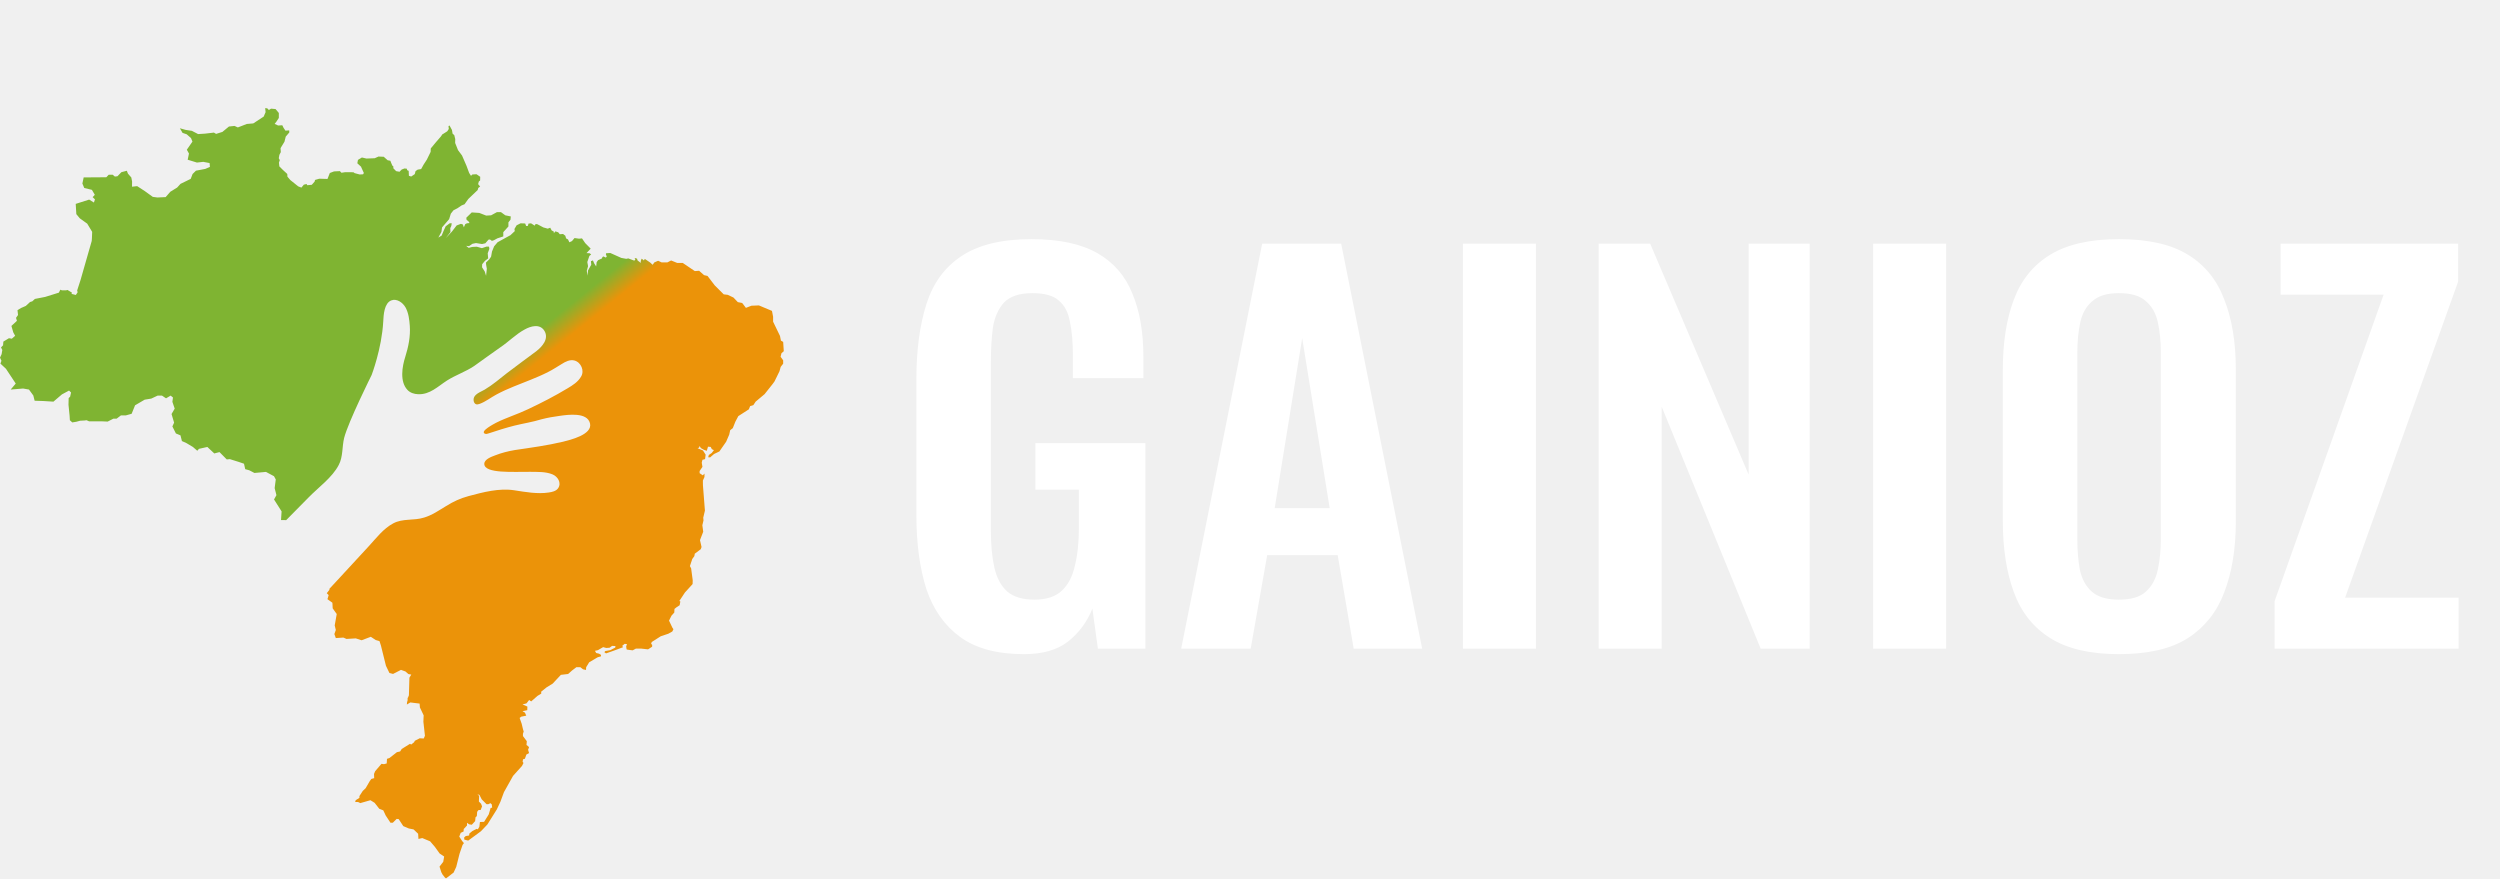
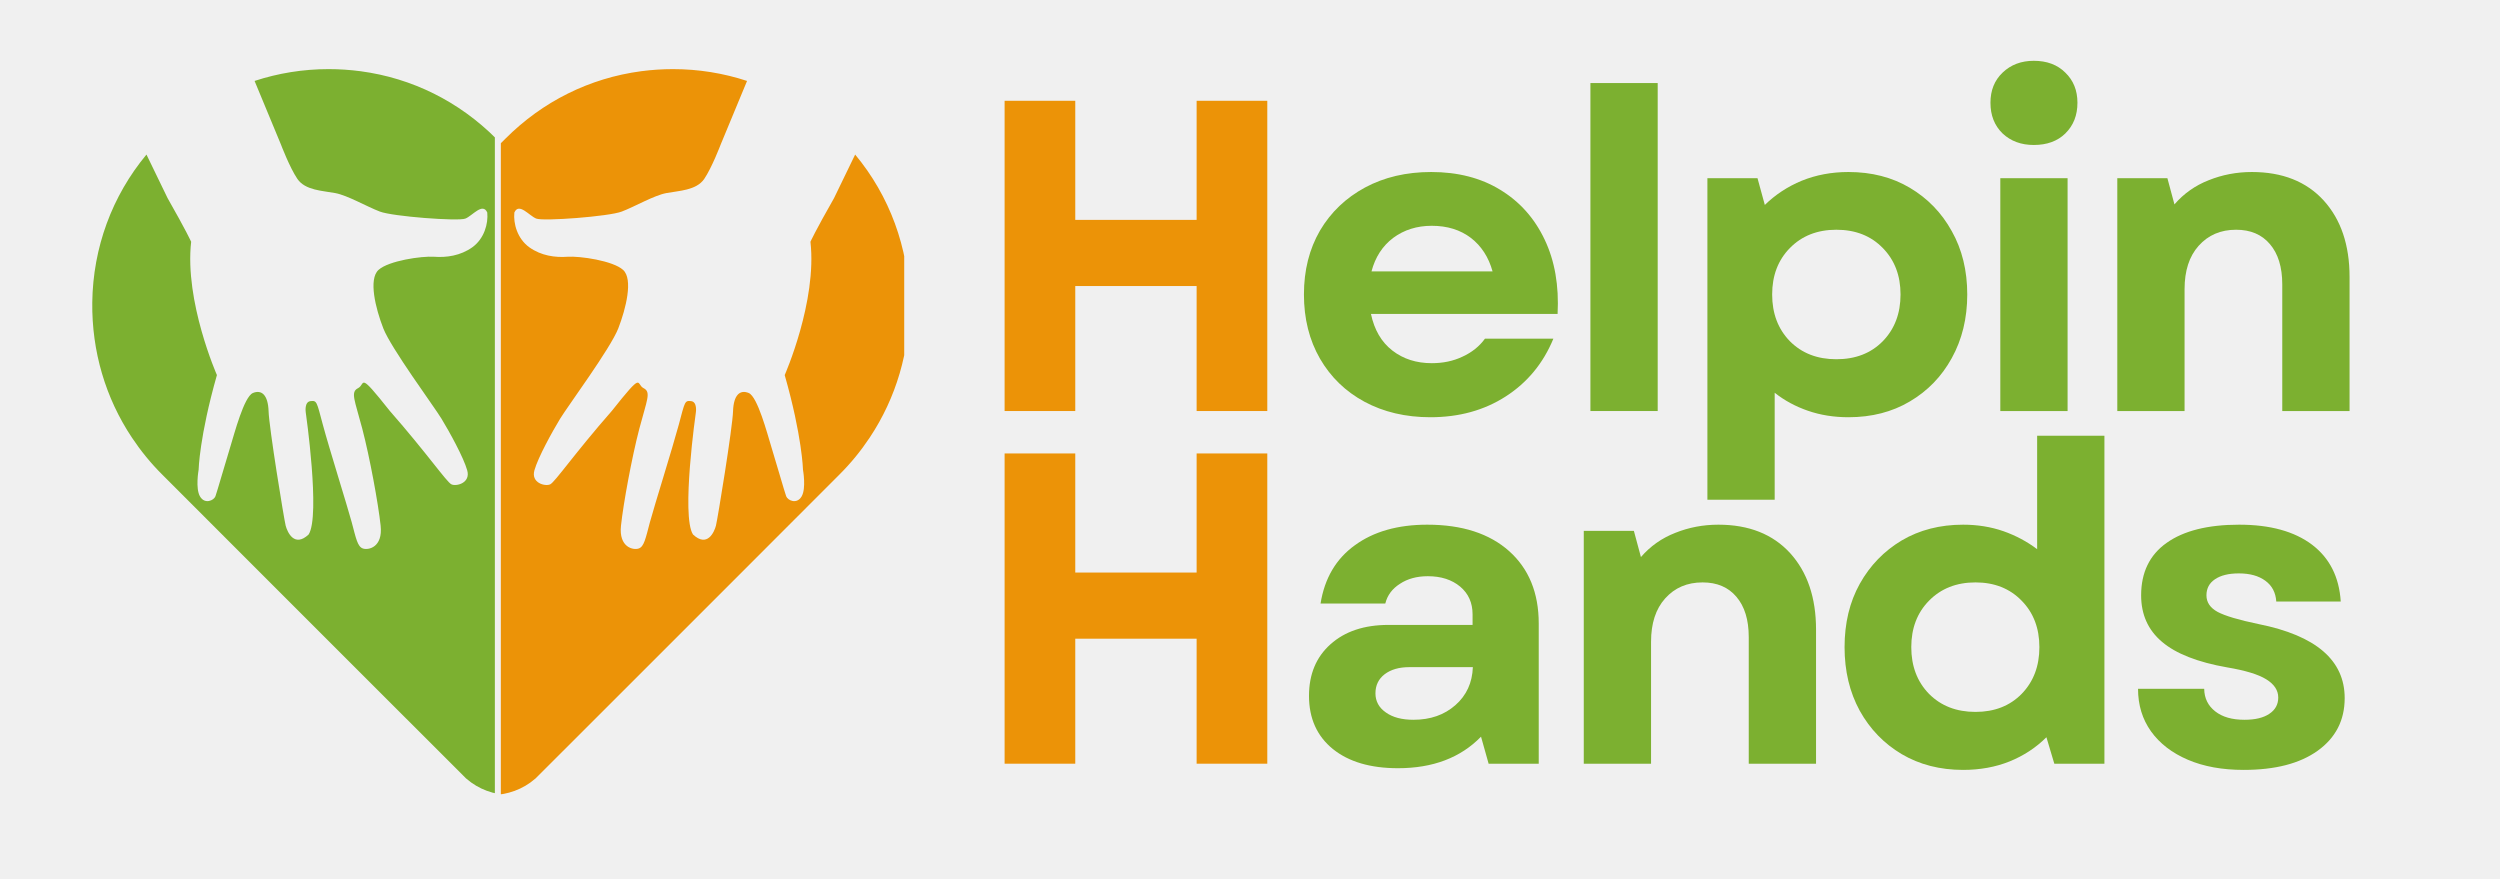
- <svg xmlns="http://www.w3.org/2000/svg" width="185" height="65" viewBox="0 0 185 65" fill="none">
-   <path d="M75.768 48.407C73.795 48.407 72.228 47.988 71.069 47.149C69.91 46.31 69.071 45.126 68.553 43.597C68.06 42.043 67.813 40.218 67.813 38.121V28.057C67.813 25.911 68.06 24.061 68.553 22.507C69.046 20.953 69.91 19.769 71.143 18.955C72.401 18.116 74.128 17.697 76.323 17.697C78.37 17.697 79.998 18.042 81.207 18.733C82.416 19.424 83.279 20.423 83.797 21.73C84.34 23.013 84.611 24.579 84.611 26.429V27.983H79.394V26.281C79.394 25.319 79.32 24.493 79.172 23.802C79.049 23.111 78.777 22.593 78.358 22.248C77.963 21.878 77.31 21.693 76.397 21.693C75.435 21.693 74.732 21.927 74.288 22.396C73.869 22.865 73.597 23.481 73.474 24.246C73.375 25.011 73.326 25.849 73.326 26.762V39.305C73.326 40.341 73.412 41.241 73.585 42.006C73.758 42.771 74.078 43.363 74.547 43.782C75.016 44.177 75.682 44.374 76.545 44.374C77.433 44.374 78.111 44.152 78.58 43.708C79.049 43.264 79.369 42.647 79.542 41.858C79.739 41.069 79.838 40.131 79.838 39.046V36.234H76.619V32.793H84.759V48H81.244L80.837 45.04C80.442 46.027 79.838 46.841 79.024 47.482C78.235 48.099 77.149 48.407 75.768 48.407ZM87.408 48L93.402 18.03H99.248L105.242 48H100.173L98.989 41.081H93.772L92.551 48H87.408ZM94.327 37.603H98.397L96.362 25.023L94.327 37.603ZM108.259 48V18.03H113.661V48H108.259ZM118.301 48V18.03H122.112L129.401 35.124V18.03H133.915V48H130.289L122.963 30.092V48H118.301ZM138.611 48V18.03H144.013V48H138.611ZM156.793 48.407C154.671 48.407 152.982 48.012 151.724 47.223C150.466 46.434 149.565 45.299 149.023 43.819C148.48 42.339 148.209 40.588 148.209 38.565V27.354C148.209 25.331 148.48 23.605 149.023 22.174C149.565 20.719 150.466 19.609 151.724 18.844C152.982 18.079 154.671 17.697 156.793 17.697C158.963 17.697 160.665 18.079 161.899 18.844C163.157 19.609 164.057 20.719 164.6 22.174C165.167 23.605 165.451 25.331 165.451 27.354V38.602C165.451 40.6 165.167 42.339 164.6 43.819C164.057 45.274 163.157 46.409 161.899 47.223C160.665 48.012 158.963 48.407 156.793 48.407ZM156.793 44.374C157.705 44.374 158.371 44.177 158.791 43.782C159.235 43.387 159.531 42.845 159.679 42.154C159.827 41.463 159.901 40.711 159.901 39.897V26.096C159.901 25.257 159.827 24.505 159.679 23.839C159.531 23.173 159.235 22.655 158.791 22.285C158.371 21.89 157.705 21.693 156.793 21.693C155.929 21.693 155.276 21.89 154.832 22.285C154.388 22.655 154.092 23.173 153.944 23.839C153.796 24.505 153.722 25.257 153.722 26.096V39.897C153.722 40.711 153.783 41.463 153.907 42.154C154.055 42.845 154.351 43.387 154.795 43.782C155.239 44.177 155.905 44.374 156.793 44.374ZM168.321 48V44.485L176.387 21.804H168.765V18.03H181.9V20.842L173.538 44.226H181.937V48H168.321Z" fill="white" />
-   <path d="M57.829 26.138L58 25.99L57.955 25.302L57.787 25.203L57.721 24.862L57.21 23.805V23.441L57.125 23.005L56.159 22.601L55.606 22.623L55.198 22.782L54.921 22.42L54.599 22.358L54.277 22.019L53.856 21.818L53.555 21.781L52.89 21.118L52.356 20.419L52.098 20.36L51.735 20.037L51.415 20.06L50.521 19.456H50.109L49.663 19.275L49.386 19.417H48.957L48.701 19.296L48.424 19.417L48.293 19.595L48.123 19.435L47.715 19.158L47.651 19.273L47.48 19.139L47.416 19.314V19.454L47.18 19.273L47.141 19.139L46.962 19.088L47.015 19.23L46.93 19.285L46.492 19.121L46.347 19.154L45.978 19.086L45.163 18.721L44.85 18.741L44.837 18.825L44.901 18.985L44.831 19.061L44.66 18.977L44.585 19.014L44.536 19.129L44.258 19.253L44.154 19.398L44.116 19.717L43.964 19.48L43.877 19.269L43.729 19.328L43.753 19.587L43.507 20.025V20.397L43.42 20.049L43.516 19.698L43.461 19.388L43.614 18.94L43.744 18.829L43.635 18.741L43.401 18.729L43.71 18.4L43.305 17.989L43.068 17.642L42.848 17.663L42.515 17.615L42.325 17.841L42.131 17.93L42.035 17.72L41.892 17.642L41.832 17.441L41.662 17.313L41.425 17.334L41.308 17.19L41.099 17.12L40.983 17.26V17.141L40.821 17.048L40.717 16.851L40.535 16.921L40.206 16.829L39.767 16.594L39.639 16.574L39.566 16.697L39.298 16.527L39.11 16.545L39.063 16.716L38.935 16.726L38.862 16.537L38.521 16.525L38.229 16.673L38.069 16.946L38.094 17.102L37.77 17.406L37.354 17.632L36.822 17.926L36.566 18.227L36.408 18.614L36.34 18.996L36.203 19.193L35.96 19.433L35.975 19.598L36.026 19.885L35.969 20.409L35.871 20.089L35.672 19.78L35.681 19.552L35.884 19.306L36.125 19.121L36.091 18.741L36.212 18.419L36.187 18.252L36.009 18.246L35.66 18.363L35.28 18.256L34.947 18.273L34.68 18.341L34.495 18.193L34.708 18.215L34.96 18.041L35.224 17.987L35.67 18.059L35.914 18.004L36.152 17.732L36.261 17.722L36.4 17.825L36.551 17.776L36.809 17.636L37.243 17.496V17.178L37.623 16.759V16.455L37.776 16.255L37.797 16.015L37.392 15.933L37.07 15.697H36.773L36.342 15.933L35.978 15.954L35.467 15.756L34.91 15.719L34.505 16.114L34.529 16.274L34.659 16.369L34.746 16.504L34.552 16.525L34.431 16.584L34.324 16.823L34.251 16.613L34.11 16.564L33.792 16.683L33.449 17.129L32.988 17.622L33.332 17.174L33.321 16.878L33.396 16.722L33.428 16.523H33.28L32.979 16.747L32.83 17.075L32.681 17.433L32.437 17.581L32.666 17.159L32.711 16.829L33.236 16.218L33.362 15.81L33.56 15.559L33.846 15.413L34.155 15.204L34.377 15.114L34.654 14.725L35.348 14.062L35.391 13.908L35.529 13.803L35.382 13.626L35.433 13.433L35.529 13.353L35.536 13.082L35.261 12.893L34.951 12.912L34.855 13.012L34.716 12.796L34.524 12.277L34.191 11.509L33.891 11.106L33.681 10.576L33.688 10.292L33.615 9.999L33.492 9.892L33.445 9.621L33.265 9.288L33.189 9.329L33.21 9.547L33.093 9.719L32.755 9.933L32.757 9.923L32.738 9.935L32.625 10.101L32.261 10.52L31.876 10.985L31.868 11.237L31.586 11.813L31.347 12.18L31.164 12.511L30.91 12.552L30.752 12.661L30.692 12.885L30.43 13.063L30.259 13.01L30.242 12.644L30.135 12.595L30.099 12.482L29.935 12.466L29.727 12.544L29.565 12.71L29.314 12.665L29.107 12.451L29.109 12.314L29.032 12.252L28.938 12.032L28.887 11.897L28.686 11.858L28.396 11.601L28.01 11.584L27.726 11.71L27.114 11.732L26.781 11.654L26.489 11.831L26.442 12.082L26.715 12.334L26.787 12.498L26.924 12.798L26.871 12.897L26.623 12.912L26.245 12.813L26.154 12.747H26.032L26.006 12.735L26.015 12.743H25.535L25.268 12.784L25.151 12.663L24.716 12.685L24.406 12.803L24.235 13.242L23.629 13.224L23.316 13.314L23.277 13.447L23.07 13.676L22.731 13.706L22.688 13.616L22.485 13.665L22.304 13.883L22.067 13.791L21.485 13.324L21.269 13.072L21.259 12.874L20.937 12.577L20.672 12.314L20.642 12.034L20.704 11.849L20.629 11.708L20.674 11.459L20.779 11.258L20.761 10.962L21.05 10.488L21.145 10.11L21.41 9.799L21.4 9.647L21.126 9.67L20.986 9.465L20.89 9.269L20.582 9.288L20.324 9.169L20.456 8.998L20.633 8.729V8.359L20.39 8.07L20.057 8.041L19.897 8.14L19.778 8.018L19.622 8L19.654 8.296L19.515 8.626L18.743 9.132L18.263 9.173L17.601 9.43L17.354 9.319L16.942 9.362L16.458 9.762L15.99 9.908L15.83 9.812L15.169 9.89L14.659 9.921L14.198 9.682L13.742 9.613L13.313 9.491L13.507 9.832L13.818 9.939L14.136 10.22L14.241 10.479L13.825 11.079L13.983 11.361L13.889 11.819L14.574 12.03L15.041 11.977L15.51 12.067L15.534 12.349L15.192 12.499L14.501 12.63L14.251 12.877L14.113 13.236L13.357 13.606L13.11 13.877L12.602 14.191L12.258 14.586L11.65 14.614L11.307 14.569L10.716 14.142L10.15 13.774L9.768 13.817L9.775 13.437L9.717 13.133L9.468 12.85L9.387 12.636L8.983 12.741L8.693 13.041L8.499 13.066L8.339 12.928H8.047L7.867 13.117L6.192 13.129L6.096 13.581L6.235 13.912L6.802 14.049L7.016 14.417L6.856 14.588L7.027 14.754L6.95 14.988L6.598 14.77L5.603 15.087L5.648 15.845L5.904 16.155L6.455 16.551L6.82 17.157L6.802 17.626L6.787 17.833L5.957 20.73L5.71 21.492L5.744 21.631L5.612 21.828L5.294 21.748L5.326 21.658L4.995 21.457L4.878 21.487H4.588L4.464 21.438L4.355 21.656L3.342 21.972L2.584 22.12L2.39 22.297L2.223 22.35L1.91 22.638L1.558 22.792L1.295 22.952L1.334 23.311L1.186 23.521L1.252 23.741L0.845 24.119L0.984 24.599L1.12 24.85L0.875 25.064L0.662 25.027L0.248 25.279L0.226 25.555L0.075 25.707L0.171 25.898L0.119 26.208L0 26.465L0.107 26.697L0.032 26.908L0.439 27.288L1.165 28.383L0.79 28.827L1.711 28.751L2.144 28.827L2.465 29.266L2.563 29.655L3.198 29.675L3.954 29.722L4.581 29.186L5.11 28.901L5.258 29.047L5.189 29.355L5.081 29.459L5.068 29.953L5.151 30.772L5.17 31.097L5.347 31.259L5.642 31.212L5.928 31.134L6.248 31.117L6.41 31.097L6.557 31.164L6.6 31.179H7.541L7.967 31.197L8.396 30.979H8.633L8.949 30.739H9.314L9.741 30.62L9.995 29.992L10.705 29.576L11.194 29.496L11.665 29.275H11.988L12.286 29.476L12.628 29.275L12.8 29.416L12.756 29.735L12.928 30.238L12.694 30.639L12.884 31.275L12.756 31.557L13.016 32.076L13.355 32.216L13.462 32.639L13.806 32.795L14.275 33.075L14.599 33.356L14.723 33.214L15.344 33.075L15.858 33.555L16.242 33.455L16.778 33.997L17.012 33.977L17.653 34.178L18.056 34.315L18.146 34.718L18.444 34.8L18.828 34.999L19.682 34.921L20.277 35.24L20.407 35.48L20.324 36.121L20.456 36.641L20.279 36.961L20.838 37.842L20.796 38.483L21.18 38.489C21.252 38.414 21.325 38.34 21.397 38.268C21.877 37.789 22.345 37.3 22.825 36.821C23.55 36.074 24.589 35.338 25.069 34.404C25.392 33.796 25.304 33.062 25.469 32.397C25.782 31.195 27.5 27.752 27.5 27.752C27.5 27.752 28.249 25.803 28.36 23.796C28.383 23.307 28.428 22.442 28.951 22.231C29.363 22.067 29.811 22.395 30.012 22.755C30.236 23.164 30.291 23.654 30.325 24.11C30.381 24.891 30.225 25.661 29.99 26.407C29.755 27.132 29.576 28.239 30.146 28.847C30.348 29.069 30.649 29.162 30.939 29.172C31.821 29.207 32.389 28.601 33.082 28.157C33.728 27.748 34.465 27.504 35.09 27.083C35.738 26.629 36.374 26.15 37.021 25.705C37.635 25.296 38.182 24.725 38.819 24.386C39.276 24.129 39.957 23.932 40.292 24.491C40.638 25.086 40.113 25.657 39.679 25.996C38.965 26.532 38.216 27.07 37.503 27.619C36.967 28.04 36.455 28.482 35.864 28.833C35.561 29.02 34.992 29.17 35.049 29.649C35.06 29.766 35.128 29.883 35.239 29.918C35.327 29.942 35.42 29.907 35.506 29.883C35.941 29.72 36.321 29.416 36.735 29.195C37.147 28.973 37.584 28.775 38.019 28.601C38.867 28.25 39.748 27.946 40.563 27.526C40.921 27.352 41.233 27.13 41.578 26.931C41.845 26.758 42.18 26.592 42.504 26.676C42.995 26.805 43.273 27.434 42.995 27.876C42.771 28.262 42.37 28.517 42.012 28.728C41.064 29.301 40.07 29.813 39.076 30.281C38.295 30.655 37.48 30.899 36.711 31.284C36.588 31.355 35.504 31.902 35.873 32.089C35.973 32.136 36.073 32.101 36.174 32.066C36.799 31.857 37.435 31.657 38.071 31.495C38.741 31.331 39.423 31.228 40.068 31.027C40.514 30.912 40.985 30.83 41.429 30.772C42.02 30.69 43.459 30.48 43.661 31.331C43.86 32.171 42.165 32.557 41.673 32.685C40.501 32.966 39.285 33.128 38.103 33.303C37.612 33.385 37.098 33.514 36.63 33.701C36.385 33.794 35.837 33.981 35.837 34.33C35.849 35.065 38.002 34.903 39.229 34.915C39.765 34.926 40.367 34.891 40.881 35.102C41.261 35.254 41.585 35.731 41.293 36.141C41.137 36.351 40.847 36.409 40.614 36.444C39.776 36.573 38.884 36.409 38.058 36.281C36.931 36.107 35.758 36.421 34.665 36.713C34.063 36.877 33.549 37.111 33.013 37.448C32.489 37.764 31.976 38.124 31.383 38.3C30.613 38.545 29.809 38.346 29.094 38.732C28.368 39.118 27.856 39.806 27.308 40.4C26.593 41.184 25.868 41.953 25.153 42.735C24.892 43.017 24.632 43.3 24.37 43.58L24.383 43.641L24.182 43.896L24.321 44.04L24.231 44.34L24.598 44.602L24.619 45.019L24.918 45.438L24.769 46.281L24.85 46.62L24.743 46.92L24.85 47.217L25.409 47.18L25.641 47.281L26.328 47.24L26.757 47.38L27.44 47.123L27.805 47.363L28.082 47.443L28.187 47.764L28.56 49.267L28.816 49.8L29.085 49.871L29.672 49.571L30.003 49.689L30.225 49.882L30.436 49.919L30.297 50.144L30.259 51.449L30.201 51.603L30.163 51.652V51.821L30.122 51.967L30.108 52.135L30.366 51.981L31.051 52.065L31.072 52.349L31.351 52.938L31.33 53.407L31.39 53.943L31.445 54.444L31.358 54.649L31.059 54.633L30.698 54.816L30.645 54.925L30.43 55.095L30.336 55.044L29.727 55.424L29.608 55.608L29.373 55.66L28.816 56.095L28.637 56.153L28.616 56.496L28.413 56.549L28.23 56.523L27.764 57.065L27.677 57.272L27.69 57.583L27.476 57.642L27.357 57.811L27.058 58.326L26.845 58.529L26.597 58.91V59.039L26.322 59.216L26.282 59.347L26.503 59.351L26.663 59.429L27.41 59.216L27.722 59.409L28.065 59.848L28.364 59.967L28.543 60.349L28.896 60.884H29.066L29.35 60.6L29.504 60.614L29.843 61.132L30.253 61.307L30.605 61.377L30.942 61.699L30.965 62.081L31.249 62.017L31.829 62.258L32.171 62.656L32.536 63.162L32.867 63.381L32.8 63.772L32.525 64.129L32.66 64.55L32.715 64.651L32.753 64.723L32.926 64.94L33.007 65L33.568 64.569L33.761 64.15L34.006 63.178L34.232 62.521L34.33 62.391L34.2 62.237L33.986 61.909L34.091 61.631L34.305 61.528L34.315 61.35L34.559 61.087V60.888L34.712 60.999L34.913 61.031L35.16 60.762L35.188 60.481L35.286 60.391L35.31 60.072L35.414 59.941H35.568L35.672 59.67L35.598 59.476L35.437 59.312L35.457 58.895L35.331 58.784L35.48 58.823L35.647 59.152L36.003 59.509H36.142L36.289 59.433L36.389 59.522L36.421 59.762L36.306 59.791L36.165 60.269L35.822 60.816L35.514 60.828L35.472 61.179L35.361 61.368L35.267 61.337L34.96 61.494L34.736 61.678L34.712 61.826L34.464 61.868L34.347 61.974L34.358 62.128L34.646 62.206L35.587 61.514L36.067 61.011L36.763 59.9L37.027 59.337L37.292 58.62L37.966 57.416L38.628 56.679L38.739 56.457L38.674 56.377L38.704 56.188L38.843 56.147L38.952 55.837L39.15 55.73L39.078 55.479L39.15 55.298L39.078 55.216L38.96 55.128L38.984 54.849L38.698 54.468V54.302L38.753 54.132L38.698 53.951L38.604 53.556L38.453 53.129L38.57 53.033L38.943 52.959L38.845 52.735L38.666 52.63L39.018 52.552L39.026 52.285L38.666 52.129L38.96 52.051L39.157 51.798L39.306 51.905L39.778 51.494L40.055 51.324L40.044 51.188L40.439 50.87L40.902 50.584L41.504 49.939L42.041 49.875L42.328 49.619L42.65 49.374H42.948L43.142 49.528L43.365 49.578L43.375 49.376L43.599 49.009L44.227 48.639L44.472 48.569V48.458L44.323 48.37L44.12 48.323L44.026 48.162L44.248 48.111L44.632 47.887L44.858 47.949L45.11 47.932L45.294 47.795L45.545 47.809L45.528 47.922L45.166 48.111L44.794 48.177L44.721 48.261L44.847 48.351L45.415 48.152L46.102 47.895L46.045 47.789L46.23 47.641L46.399 47.669L46.337 47.821C46.337 47.821 46.358 48.056 46.38 48.066C46.409 48.078 46.817 48.125 46.817 48.125L47.054 47.998H47.459L47.956 48.053L48.257 47.858L48.261 47.717L48.183 47.647L48.229 47.509L48.895 47.084L49.458 46.895L49.749 46.731L49.834 46.562L49.759 46.455L49.508 45.928L49.685 45.566L49.898 45.328L49.911 45.061L50.047 44.95L50.293 44.789L50.346 44.508L50.272 44.471L50.687 43.842L51.253 43.22L51.261 42.941L51.144 42.06L51.053 41.891L51.228 41.365L51.383 41.151L51.413 40.975L51.855 40.642L51.914 40.478L51.799 39.968L52.038 39.348L51.974 38.867L52.059 38.508L52.04 38.309L52.164 37.787L52.017 35.907L52.013 35.56L52.13 35.297L52.132 35.045L52.008 35.174L51.772 35.016V34.856L51.981 34.548L51.929 34.239L51.981 34.026L52.175 33.975L52.218 33.646L52.019 33.334L51.62 33.167L51.727 33.126L51.776 33.003L51.859 33.157L52.089 33.286L52.303 33.36L52.392 33.054L52.591 33.073L52.678 33.239L52.83 33.311L52.668 33.52L52.454 33.668L52.405 33.839L52.55 33.847L52.838 33.597L53.235 33.407L53.735 32.688L53.963 32.159L54.033 31.836L54.227 31.682L54.419 31.201L54.635 30.793L55.414 30.291L55.508 30.055L55.747 29.981L55.917 29.722L56.579 29.166L57.166 28.428L57.313 28.227L57.68 27.477L57.772 27.147L57.955 26.912V26.666L57.763 26.397L57.829 26.138Z" fill="url(#paint0_linear_1404_7)" />
+ <svg xmlns="http://www.w3.org/2000/svg" width="185" zoomAndPan="magnify" viewBox="0 0 138.75 48.75" height="65" preserveAspectRatio="xMidYMid meet" version="1.2">
  <defs>
-     <linearGradient id="paint0_linear_1404_7" x1="18.209" y1="18.179" x2="45.372" y2="51.958" gradientUnits="userSpaceOnUse">
-       <stop offset="0.425" stop-color="#7FB432" />
-       <stop offset="0.467" stop-color="#EB9309" />
-     </linearGradient>
+     <clipPath id="803bff0754">
+       <path d="M 5.078 3.836 L 27.465 3.836 L 27.465 44.129 L 5.078 44.129 Z M 5.078 3.836 " />
+     </clipPath>
+     <clipPath id="f58ecfefb7">
+       <path d="M 27.797 3.836 L 50.184 3.836 L 50.184 44.129 L 27.797 44.129 Z M 27.797 3.836 " />
+     </clipPath>
  </defs>
+   <g id="731ea05050">
+     <g clip-rule="nonzero" clip-path="url(#803bff0754)">
+       <path style=" stroke:none;fill-rule:nonzero;fill:#7cb030;fill-opacity:1;" d="M 41.812 32.215 L 36.918 37.105 L 30.996 43.031 C 30.289 43.738 29.344 44.125 28.336 44.125 C 27.43 44.125 26.559 43.805 25.887 43.219 L 25.836 43.176 L 25.844 43.18 L 19.84 37.18 L 15.16 32.5 L 9.012 26.348 C 8.371 25.711 7.809 25.02 7.32 24.285 C 5.855 22.086 5.09 19.496 5.121 16.785 C 5.16 13.746 6.219 10.875 8.129 8.578 L 9.301 10.996 C 10.352 12.84 10.609 13.418 10.609 13.418 C 10.234 16.727 12.039 20.816 12.039 20.816 C 11.066 24.223 11.023 26.074 11.023 26.074 C 11.023 26.074 10.836 27.109 11.102 27.555 C 11.367 28.004 11.867 27.777 11.957 27.543 C 12.043 27.312 12.547 25.551 12.781 24.801 C 13.012 24.051 13.543 22.02 14.035 21.812 C 14.523 21.609 14.875 21.922 14.906 22.816 C 14.93 23.711 15.762 28.809 15.855 29.176 C 15.953 29.543 16.34 30.402 17.129 29.664 C 17.793 28.633 16.969 22.883 16.969 22.883 C 16.969 22.883 16.879 22.301 17.234 22.262 C 17.59 22.223 17.574 22.281 17.922 23.586 C 18.273 24.891 19.273 28.074 19.52 28.984 C 19.762 29.895 19.844 30.34 20.141 30.441 C 20.438 30.547 21.258 30.383 21.125 29.172 C 20.996 27.961 20.523 25.383 20.105 23.789 C 19.688 22.199 19.438 21.762 19.871 21.543 C 20.309 21.324 19.84 20.547 21.637 22.809 C 23.688 25.148 24.785 26.75 25.051 26.879 C 25.312 27.012 26.133 26.816 25.93 26.102 C 25.727 25.383 24.945 23.965 24.5 23.234 C 24.055 22.508 21.703 19.328 21.273 18.223 C 20.844 17.121 20.441 15.492 21.008 14.98 C 21.57 14.469 23.406 14.203 24.094 14.25 C 24.777 14.301 25.555 14.195 26.215 13.723 C 26.875 13.246 27.105 12.414 27.043 11.793 C 26.785 11.219 26.219 11.98 25.824 12.133 C 25.43 12.289 21.793 12.016 21.082 11.742 C 20.363 11.469 19.285 10.84 18.602 10.715 C 17.922 10.586 16.945 10.57 16.508 9.934 C 16.078 9.301 15.598 8.035 15.598 8.035 L 14.129 4.492 C 15.438 4.062 16.82 3.836 18.238 3.836 C 18.824 3.836 19.422 3.875 20.012 3.953 C 22.871 4.336 25.473 5.629 27.531 7.688 L 28.344 8.496 L 29.152 7.688 C 30.035 6.801 31.023 6.059 32.086 5.469 C 33.453 4.711 34.949 4.203 36.523 3.973 C 37.152 3.883 37.801 3.836 38.453 3.836 C 39.883 3.836 41.273 4.066 42.594 4.504 L 40.246 9.012 C 40.246 9.012 39.66 10.227 39.172 10.82 C 38.684 11.414 37.707 11.344 37.02 11.414 C 36.328 11.48 35.199 12.012 34.461 12.223 C 33.727 12.43 30.078 12.387 29.699 12.195 C 29.32 12.008 28.824 11.203 28.516 11.754 C 28.402 12.367 28.555 13.219 29.172 13.746 C 29.789 14.273 30.555 14.445 31.242 14.457 C 31.93 14.469 33.734 14.898 34.25 15.457 C 34.77 16.012 34.223 17.602 33.703 18.664 C 33.18 19.723 30.559 22.688 30.055 23.371 C 29.547 24.059 28.645 25.406 28.379 26.102 C 28.113 26.797 28.914 27.062 29.184 26.957 C 29.457 26.848 30.699 25.352 32.941 23.199 C 34.93 21.102 34.395 21.836 34.809 22.09 C 35.227 22.348 34.938 22.762 34.379 24.309 C 33.82 25.855 33.133 28.383 32.895 29.582 C 32.656 30.777 33.461 31.012 33.766 30.934 C 34.07 30.852 34.191 30.422 34.516 29.535 C 34.836 28.648 36.109 25.57 36.57 24.297 C 37.035 23.027 37.023 22.969 37.375 23.035 C 37.727 23.105 37.586 23.676 37.586 23.676 C 37.586 23.676 36.262 29.336 36.832 30.422 C 37.555 31.227 38.012 30.402 38.145 30.043 C 38.273 29.691 39.543 24.68 39.648 23.793 C 39.754 22.906 40.129 22.625 40.602 22.871 C 41.074 23.117 41.422 25.188 41.594 25.957 C 41.758 26.723 42.105 28.523 42.172 28.762 C 42.242 29 42.719 29.27 43.023 28.844 C 43.328 28.422 43.23 27.379 43.23 27.379 C 43.23 27.379 43.348 25.531 42.68 22.051 C 42.68 22.051 44.832 18.137 44.746 14.805 C 44.746 14.805 45.059 14.25 46.262 12.508 L 48.586 8.609 C 50.402 10.809 51.457 13.535 51.582 16.414 C 51.734 20.09 50.34 23.688 47.746 26.277 L 41.812 32.215 " />
+     </g>
+     <g clip-rule="nonzero" clip-path="url(#f58ecfefb7)">
+       <path style=" stroke:none;fill-rule:nonzero;fill:#ec9307;fill-opacity:1;" d="M 13.777 32.215 L 18.672 37.105 L 24.594 43.031 C 25.301 43.738 26.246 44.125 27.254 44.125 C 28.16 44.125 29.031 43.805 29.703 43.219 L 29.754 43.176 L 29.746 43.18 L 35.75 37.18 L 40.43 32.5 L 46.578 26.348 C 47.219 25.711 47.781 25.02 48.27 24.285 C 49.734 22.086 50.5 19.496 50.469 16.785 C 50.43 13.746 49.371 10.875 47.461 8.578 L 46.289 10.996 C 45.238 12.84 44.98 13.418 44.98 13.418 C 45.355 16.727 43.551 20.816 43.551 20.816 C 44.523 24.223 44.566 26.074 44.566 26.074 C 44.566 26.074 44.754 27.109 44.488 27.555 C 44.223 28.004 43.723 27.777 43.633 27.543 C 43.547 27.312 43.043 25.551 42.809 24.801 C 42.578 24.051 42.047 22.02 41.555 21.812 C 41.066 21.609 40.715 21.922 40.684 22.816 C 40.66 23.711 39.828 28.809 39.734 29.176 C 39.637 29.543 39.25 30.402 38.461 29.664 C 37.797 28.633 38.621 22.883 38.621 22.883 C 38.621 22.883 38.711 22.301 38.355 22.262 C 38 22.223 38.016 22.281 37.668 23.586 C 37.316 24.891 36.316 28.074 36.07 28.984 C 35.828 29.895 35.746 30.34 35.449 30.441 C 35.152 30.547 34.332 30.383 34.465 29.172 C 34.594 27.961 35.066 25.383 35.484 23.789 C 35.902 22.199 36.152 21.762 35.719 21.543 C 35.281 21.324 35.75 20.547 33.953 22.809 C 31.902 25.148 30.805 26.75 30.539 26.879 C 30.277 27.012 29.457 26.816 29.66 26.102 C 29.863 25.383 30.645 23.965 31.09 23.234 C 31.535 22.508 33.887 19.328 34.316 18.223 C 34.742 17.121 35.148 15.492 34.582 14.98 C 34.02 14.469 32.184 14.203 31.496 14.25 C 30.812 14.301 30.035 14.195 29.375 13.723 C 28.715 13.246 28.484 12.414 28.547 11.793 C 28.805 11.219 29.371 11.98 29.766 12.133 C 30.16 12.289 33.797 12.016 34.508 11.742 C 35.227 11.469 36.305 10.84 36.988 10.715 C 37.668 10.586 38.645 10.57 39.082 9.934 C 39.512 9.301 39.992 8.035 39.992 8.035 L 41.461 4.492 C 40.152 4.062 38.77 3.836 37.352 3.836 C 36.766 3.836 36.168 3.875 35.578 3.953 C 32.719 4.336 30.117 5.629 28.059 7.688 L 27.246 8.496 L 26.438 7.688 C 25.555 6.801 24.566 6.059 23.504 5.469 C 22.137 4.711 20.641 4.203 19.066 3.973 C 18.438 3.883 17.789 3.836 17.137 3.836 C 15.707 3.836 14.316 4.066 12.996 4.504 L 15.344 9.012 C 15.344 9.012 15.93 10.227 16.418 10.82 C 16.906 11.414 17.883 11.344 18.57 11.414 C 19.262 11.48 20.391 12.012 21.129 12.223 C 21.863 12.43 25.512 12.387 25.891 12.195 C 26.27 12.008 26.766 11.203 27.074 11.754 C 27.188 12.367 27.035 13.219 26.418 13.746 C 25.801 14.273 25.035 14.445 24.348 14.457 C 23.66 14.469 21.855 14.898 21.34 15.457 C 20.82 16.012 21.367 17.602 21.887 18.664 C 22.41 19.723 25.031 22.688 25.535 23.371 C 26.043 24.059 26.945 25.406 27.211 26.102 C 27.477 26.797 26.676 27.062 26.406 26.957 C 26.133 26.848 24.891 25.352 22.648 23.199 C 20.66 21.102 21.195 21.836 20.781 22.09 C 20.363 22.348 20.652 22.762 21.211 24.309 C 21.77 25.855 22.457 28.383 22.695 29.582 C 22.934 30.777 22.129 31.012 21.824 30.934 C 21.52 30.852 21.398 30.422 21.074 29.535 C 20.754 28.648 19.48 25.57 19.016 24.297 C 18.555 23.027 18.566 22.969 18.215 23.035 C 17.863 23.105 18.004 23.676 18.004 23.676 C 18.004 23.676 19.328 29.336 18.758 30.422 C 18.035 31.227 17.578 30.402 17.445 30.043 C 17.316 29.691 16.047 24.68 15.941 23.793 C 15.836 22.906 15.461 22.625 14.988 22.871 C 14.516 23.117 14.168 25.188 13.996 25.957 C 13.832 26.723 13.484 28.523 13.418 28.762 C 13.348 29 12.871 29.27 12.566 28.844 C 12.262 28.422 12.359 27.379 12.359 27.379 C 12.359 27.379 12.242 25.531 12.91 22.051 C 12.91 22.051 10.758 18.137 10.844 14.805 C 10.844 14.805 10.531 14.25 9.328 12.508 L 7.004 8.609 C 5.188 10.809 4.133 13.535 4.008 16.414 C 3.855 20.09 5.25 23.688 7.844 26.277 L 13.777 32.215 " />
+     </g>
+     <g style="fill:#ec9307;fill-opacity:1;">
+       <g transform="translate(53.69345, 22.8125)">
+         <path style="stroke:none" d="M 12.719 0 L 12.719 -6.938 L 5.984 -6.938 L 5.984 0 L 2.062 0 L 2.062 -17.219 L 5.984 -17.219 L 5.984 -10.609 L 12.719 -10.609 L 12.719 -17.219 L 16.641 -17.219 L 16.641 0 Z M 12.719 0 " />
+       </g>
+     </g>
+     <g style="fill:#7cb030;fill-opacity:1;">
+       <g transform="translate(71.4155, 22.8125)">
+         <path style="stroke:none" d="M 7.969 0.344 C 6.594 0.344 5.375 0.055 4.312 -0.516 C 3.258 -1.086 2.438 -1.883 1.844 -2.906 C 1.25 -3.938 0.953 -5.125 0.953 -6.469 C 0.953 -7.812 1.25 -8.992 1.844 -10.016 C 2.445 -11.035 3.281 -11.832 4.344 -12.406 C 5.406 -12.977 6.629 -13.266 8.016 -13.266 C 9.492 -13.266 10.77 -12.938 11.844 -12.281 C 12.926 -11.625 13.75 -10.703 14.312 -9.516 C 14.875 -8.336 15.113 -6.961 15.031 -5.391 L 4.672 -5.391 C 4.859 -4.504 5.254 -3.828 5.859 -3.359 C 6.461 -2.891 7.191 -2.656 8.047 -2.656 C 8.672 -2.656 9.238 -2.773 9.75 -3.016 C 10.27 -3.254 10.688 -3.586 11 -4.016 L 14.797 -4.016 C 14.234 -2.648 13.352 -1.582 12.156 -0.812 C 10.957 -0.039 9.562 0.344 7.969 0.344 Z M 4.703 -7.75 L 11.422 -7.75 C 11.203 -8.539 10.801 -9.16 10.219 -9.609 C 9.633 -10.055 8.91 -10.281 8.047 -10.281 C 7.223 -10.281 6.508 -10.055 5.906 -9.609 C 5.312 -9.16 4.91 -8.539 4.703 -7.75 Z M 4.703 -7.75 " />
+       </g>
+     </g>
+     <g style="fill:#7cb030;fill-opacity:1;">
+       <g transform="translate(86.39324, 22.8125)">
+         <path style="stroke:none" d="M 1.875 0 L 1.875 -18.203 L 5.609 -18.203 L 5.609 0 Z M 1.875 0 " />
+       </g>
+     </g>
+     <g style="fill:#7cb030;fill-opacity:1;">
+       <g transform="translate(92.88564, 22.8125)">
+         <path style="stroke:none" d="M 9.703 0.344 C 8.891 0.344 8.141 0.223 7.453 -0.016 C 6.766 -0.254 6.148 -0.586 5.609 -1.016 L 5.609 4.922 L 1.875 4.922 L 1.875 -12.922 L 4.656 -12.922 L 5.062 -11.438 C 5.645 -12.008 6.328 -12.457 7.109 -12.781 C 7.898 -13.102 8.766 -13.266 9.703 -13.266 C 10.992 -13.266 12.129 -12.973 13.109 -12.391 C 14.098 -11.805 14.875 -11.004 15.438 -9.984 C 16.008 -8.973 16.297 -7.801 16.297 -6.469 C 16.297 -5.145 16.008 -3.969 15.438 -2.938 C 14.875 -1.914 14.098 -1.113 13.109 -0.531 C 12.129 0.051 10.992 0.344 9.703 0.344 Z M 5.469 -6.469 C 5.469 -5.414 5.797 -4.551 6.453 -3.875 C 7.117 -3.207 7.977 -2.875 9.031 -2.875 C 10.094 -2.875 10.953 -3.207 11.609 -3.875 C 12.266 -4.551 12.594 -5.414 12.594 -6.469 C 12.594 -7.52 12.266 -8.379 11.609 -9.047 C 10.953 -9.723 10.094 -10.062 9.031 -10.062 C 7.977 -10.062 7.117 -9.723 6.453 -9.047 C 5.797 -8.379 5.469 -7.52 5.469 -6.469 Z M 5.469 -6.469 " />
+       </g>
+     </g>
+     <g style="fill:#7cb030;fill-opacity:1;">
+       <g transform="translate(109.1423, 22.8125)">
+         <path style="stroke:none" d="M 1.875 0 L 1.875 -12.922 L 5.609 -12.922 L 5.609 0 Z M 1.328 -17.109 C 1.328 -17.797 1.551 -18.352 2 -18.781 C 2.457 -19.219 3.035 -19.438 3.734 -19.438 C 4.461 -19.438 5.047 -19.219 5.484 -18.781 C 5.93 -18.352 6.156 -17.797 6.156 -17.109 C 6.156 -16.41 5.93 -15.844 5.484 -15.406 C 5.047 -14.977 4.461 -14.766 3.734 -14.766 C 3.035 -14.766 2.457 -14.977 2 -15.406 C 1.551 -15.844 1.328 -16.41 1.328 -17.109 Z M 1.328 -17.109 " />
+       </g>
+     </g>
+     <g style="fill:#7cb030;fill-opacity:1;">
+       <g transform="translate(115.6347, 22.8125)">
+         <path style="stroke:none" d="M 1.875 0 L 1.875 -12.922 L 4.656 -12.922 L 5.047 -11.469 C 5.566 -12.07 6.203 -12.52 6.953 -12.812 C 7.703 -13.113 8.5 -13.266 9.344 -13.266 C 11.039 -13.266 12.367 -12.738 13.328 -11.688 C 14.285 -10.633 14.766 -9.219 14.766 -7.438 L 14.766 0 L 11.031 0 L 11.031 -7.031 C 11.031 -7.988 10.801 -8.734 10.344 -9.266 C 9.895 -9.797 9.27 -10.062 8.469 -10.062 C 7.613 -10.062 6.922 -9.766 6.391 -9.172 C 5.867 -8.586 5.609 -7.785 5.609 -6.766 L 5.609 0 Z M 1.875 0 " />
+       </g>
+     </g>
+     <g style="fill:#ec9307;fill-opacity:1;">
+       <g transform="translate(53.69345, 42.38563)">
+         <path style="stroke:none" d="M 12.719 0 L 12.719 -6.938 L 5.984 -6.938 L 5.984 0 L 2.062 0 L 2.062 -17.219 L 5.984 -17.219 L 5.984 -10.609 L 12.719 -10.609 L 12.719 -17.219 L 16.641 -17.219 L 16.641 0 Z M 12.719 0 " />
+       </g>
+     </g>
+     <g style="fill:#7cb030;fill-opacity:1;">
+       <g transform="translate(71.4155, 42.38563)">
+         <path style="stroke:none" d="M 6.172 0.25 C 4.648 0.25 3.445 -0.102 2.562 -0.812 C 1.676 -1.531 1.234 -2.516 1.234 -3.766 C 1.234 -4.961 1.629 -5.914 2.422 -6.625 C 3.223 -7.344 4.297 -7.703 5.641 -7.703 L 10.312 -7.703 L 10.312 -8.297 C 10.312 -8.93 10.082 -9.441 9.625 -9.828 C 9.164 -10.211 8.566 -10.406 7.828 -10.406 C 7.223 -10.406 6.707 -10.266 6.281 -9.984 C 5.852 -9.711 5.582 -9.348 5.469 -8.891 L 1.875 -8.891 C 2.102 -10.297 2.738 -11.375 3.781 -12.125 C 4.82 -12.883 6.16 -13.266 7.797 -13.266 C 9.734 -13.266 11.25 -12.773 12.344 -11.797 C 13.438 -10.816 13.984 -9.477 13.984 -7.781 L 13.984 0 L 11.203 0 L 10.781 -1.5 C 9.645 -0.332 8.109 0.25 6.172 0.25 Z M 4.922 -3.906 C 4.922 -3.469 5.113 -3.113 5.5 -2.844 C 5.883 -2.57 6.395 -2.438 7.031 -2.438 C 7.969 -2.438 8.742 -2.707 9.359 -3.25 C 9.973 -3.789 10.297 -4.492 10.328 -5.359 L 6.797 -5.359 C 6.234 -5.359 5.781 -5.227 5.438 -4.969 C 5.094 -4.707 4.922 -4.352 4.922 -3.906 Z M 4.922 -3.906 " />
+       </g>
+     </g>
+     <g style="fill:#7cb030;fill-opacity:1;">
+       <g transform="translate(86.02432, 42.38563)">
+         <path style="stroke:none" d="M 1.875 0 L 1.875 -12.922 L 4.656 -12.922 L 5.047 -11.469 C 5.566 -12.07 6.203 -12.52 6.953 -12.812 C 7.703 -13.113 8.5 -13.266 9.344 -13.266 C 11.039 -13.266 12.367 -12.738 13.328 -11.688 C 14.285 -10.633 14.766 -9.219 14.766 -7.438 L 14.766 0 L 11.031 0 L 11.031 -7.031 C 11.031 -7.988 10.801 -8.734 10.344 -9.266 C 9.895 -9.797 9.27 -10.062 8.469 -10.062 C 7.613 -10.062 6.922 -9.766 6.391 -9.172 C 5.867 -8.586 5.609 -7.785 5.609 -6.766 L 5.609 0 Z M 1.875 0 " />
+       </g>
+     </g>
+     <g style="fill:#7cb030;fill-opacity:1;">
+       <g transform="translate(101.4202, 42.38563)">
+         <path style="stroke:none" d="M 7.531 0.344 C 6.25 0.344 5.113 0.051 4.125 -0.531 C 3.145 -1.113 2.367 -1.914 1.797 -2.938 C 1.234 -3.969 0.953 -5.145 0.953 -6.469 C 0.953 -7.801 1.234 -8.973 1.797 -9.984 C 2.367 -11.004 3.145 -11.805 4.125 -12.391 C 5.113 -12.973 6.25 -13.266 7.531 -13.266 C 8.332 -13.266 9.078 -13.145 9.766 -12.906 C 10.453 -12.664 11.078 -12.332 11.641 -11.906 L 11.641 -18.203 L 15.375 -18.203 L 15.375 0 L 12.594 0 L 12.156 -1.469 C 11.582 -0.895 10.898 -0.445 10.109 -0.125 C 9.328 0.188 8.469 0.344 7.531 0.344 Z M 4.656 -6.469 C 4.656 -5.414 4.984 -4.551 5.641 -3.875 C 6.305 -3.207 7.164 -2.875 8.219 -2.875 C 9.27 -2.875 10.125 -3.207 10.781 -3.875 C 11.438 -4.551 11.766 -5.414 11.766 -6.469 C 11.766 -7.52 11.438 -8.379 10.781 -9.047 C 10.125 -9.723 9.27 -10.062 8.219 -10.062 C 7.164 -10.062 6.305 -9.723 5.641 -9.047 C 4.984 -8.379 4.656 -7.52 4.656 -6.469 Z M 4.656 -6.469 " />
+       </g>
+     </g>
+     <g style="fill:#7cb030;fill-opacity:1;">
+       <g transform="translate(117.6769, 42.38563)">
+         <path style="stroke:none" d="M 6.844 0.344 C 5.656 0.344 4.625 0.156 3.75 -0.219 C 2.875 -0.594 2.191 -1.117 1.703 -1.797 C 1.223 -2.473 0.984 -3.258 0.984 -4.156 L 4.656 -4.156 C 4.664 -3.633 4.867 -3.219 5.266 -2.906 C 5.66 -2.594 6.203 -2.438 6.891 -2.438 C 7.484 -2.438 7.941 -2.547 8.266 -2.766 C 8.598 -2.984 8.766 -3.285 8.766 -3.672 C 8.766 -4.078 8.539 -4.414 8.094 -4.688 C 7.656 -4.957 6.938 -5.176 5.938 -5.344 C 4.289 -5.633 3.082 -6.109 2.312 -6.766 C 1.539 -7.422 1.156 -8.281 1.156 -9.344 C 1.156 -10.613 1.625 -11.582 2.562 -12.25 C 3.508 -12.926 4.852 -13.266 6.594 -13.266 C 8.312 -13.266 9.66 -12.895 10.641 -12.156 C 11.617 -11.414 12.148 -10.363 12.234 -9 L 8.656 -9 C 8.625 -9.5 8.422 -9.883 8.047 -10.156 C 7.68 -10.426 7.191 -10.562 6.578 -10.562 C 6.016 -10.562 5.57 -10.453 5.25 -10.234 C 4.938 -10.023 4.781 -9.727 4.781 -9.344 C 4.781 -8.957 4.988 -8.648 5.406 -8.422 C 5.82 -8.203 6.578 -7.977 7.672 -7.75 C 10.859 -7.113 12.453 -5.742 12.453 -3.641 C 12.453 -2.41 11.953 -1.438 10.953 -0.719 C 9.961 -0.008 8.594 0.344 6.844 0.344 Z M 6.844 0.344 " />
+       </g>
+     </g>
+   </g>
</svg>
